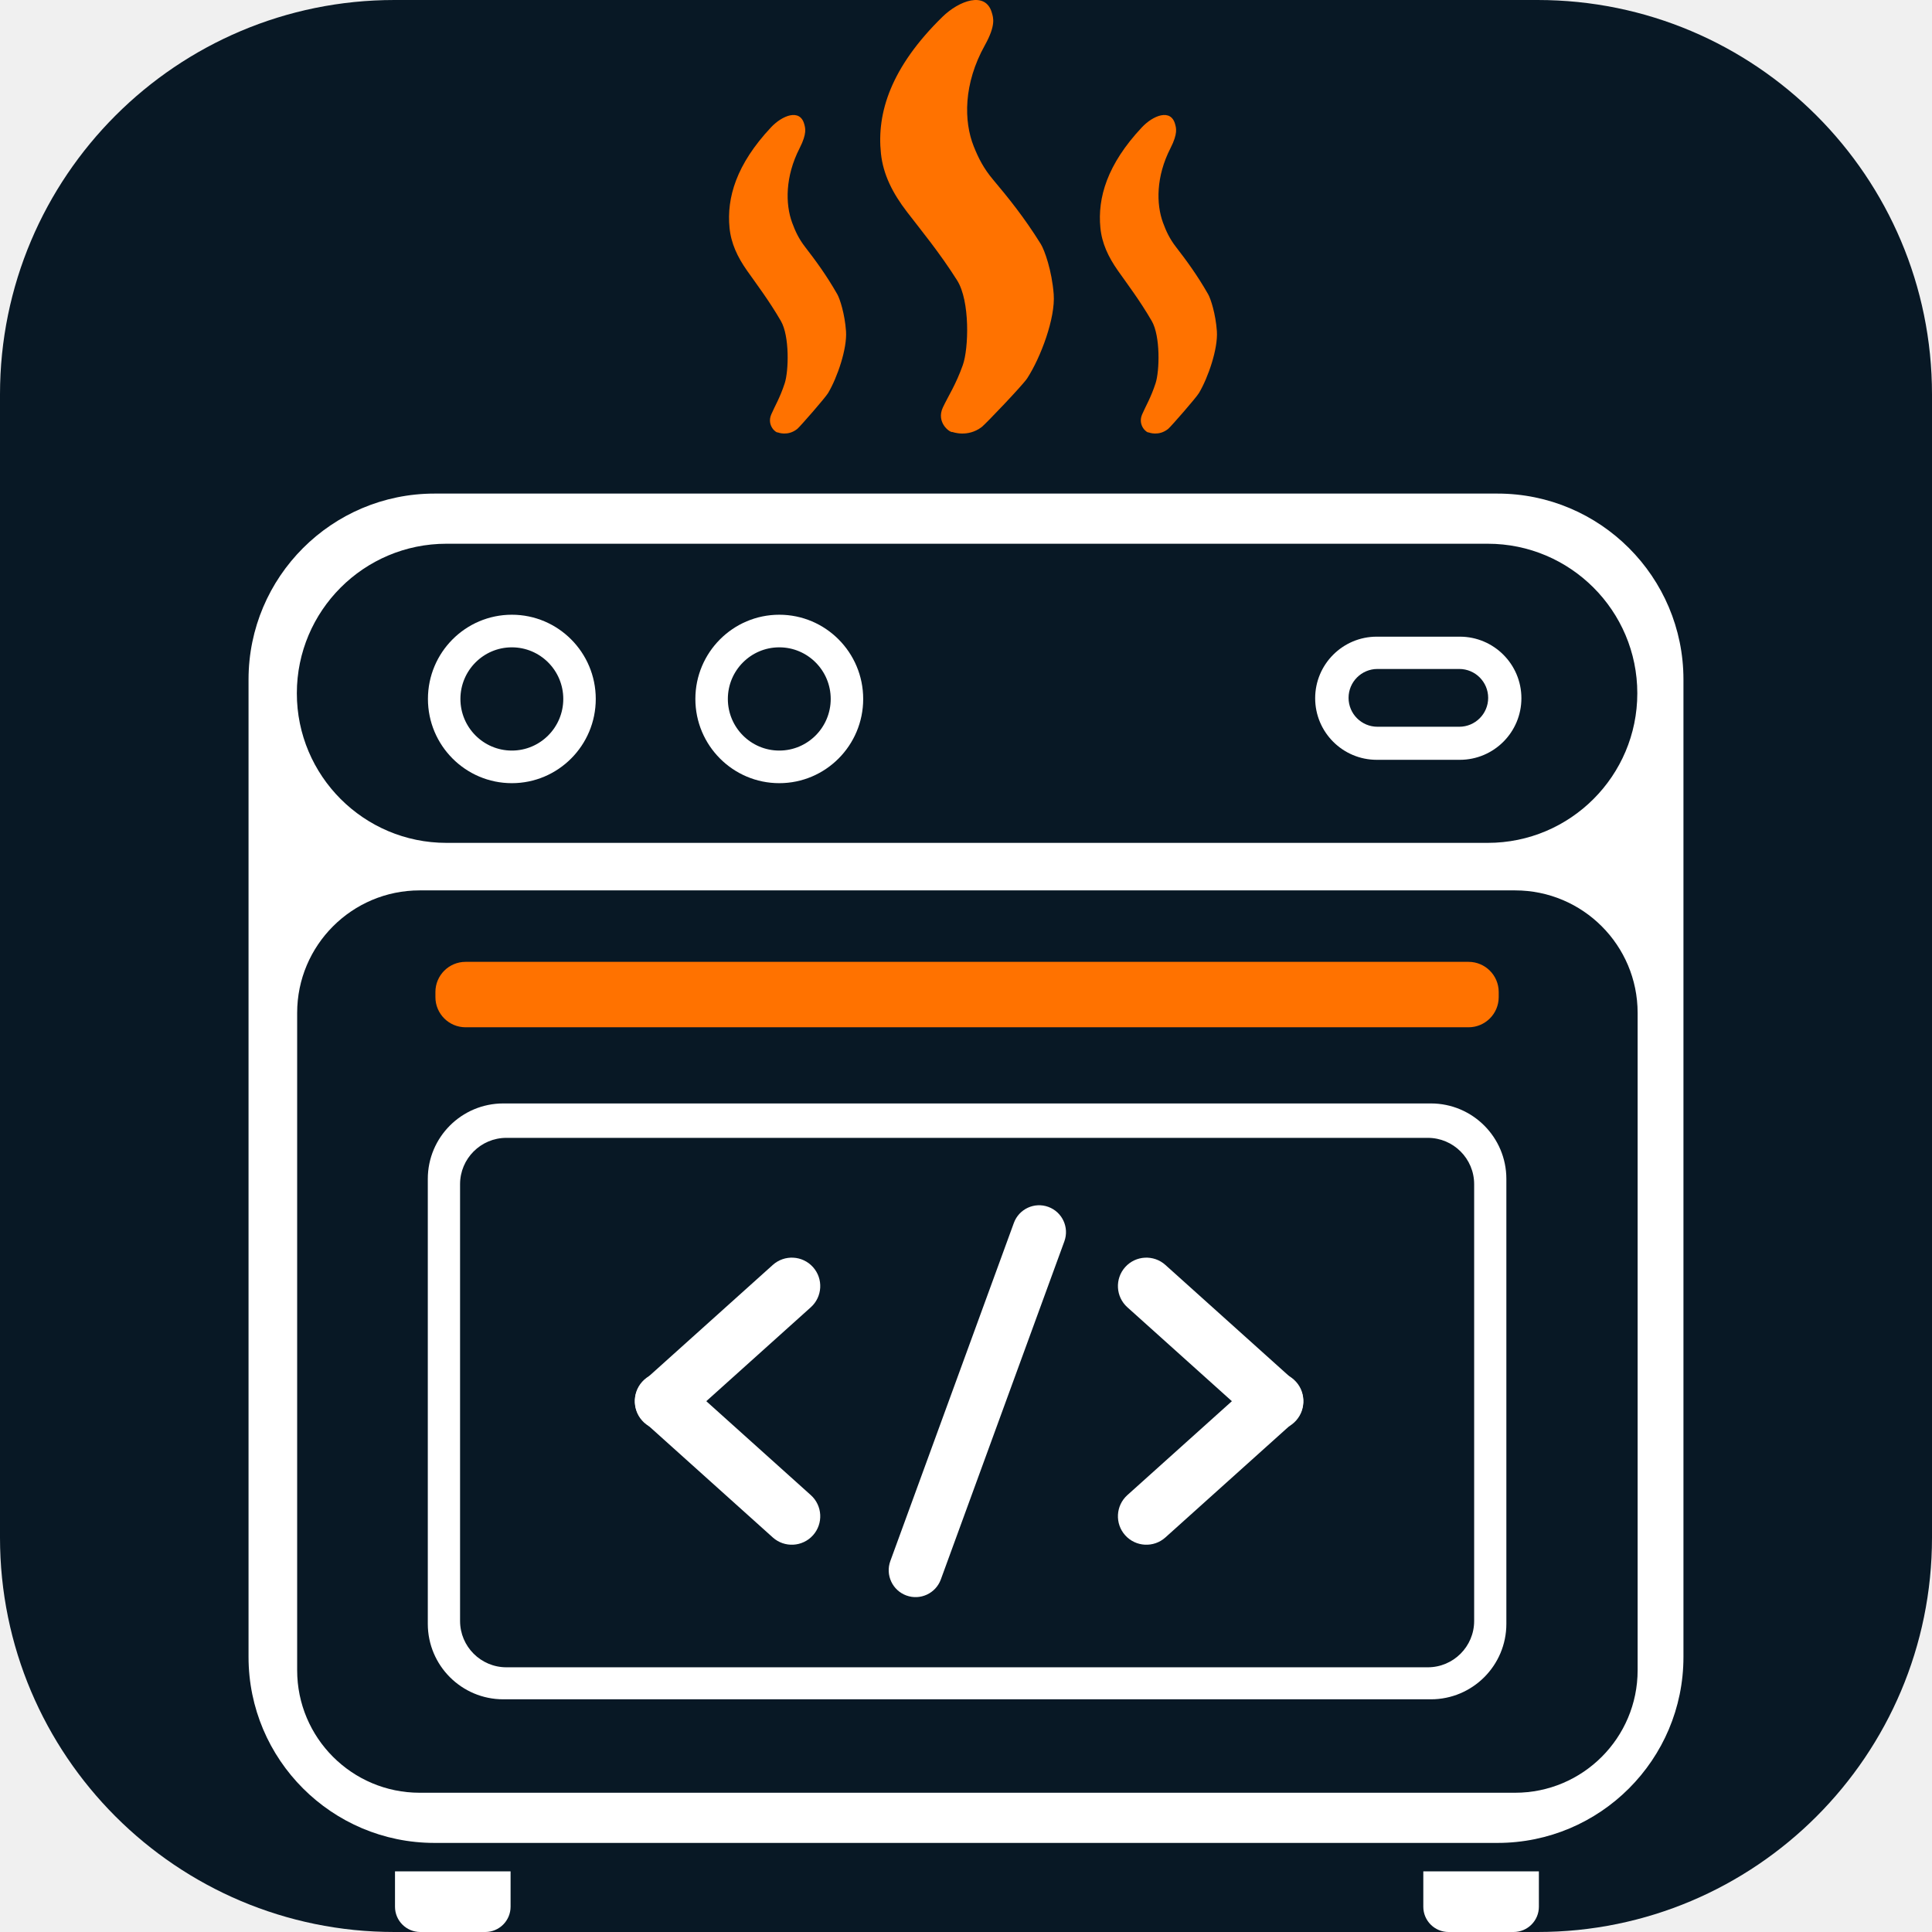
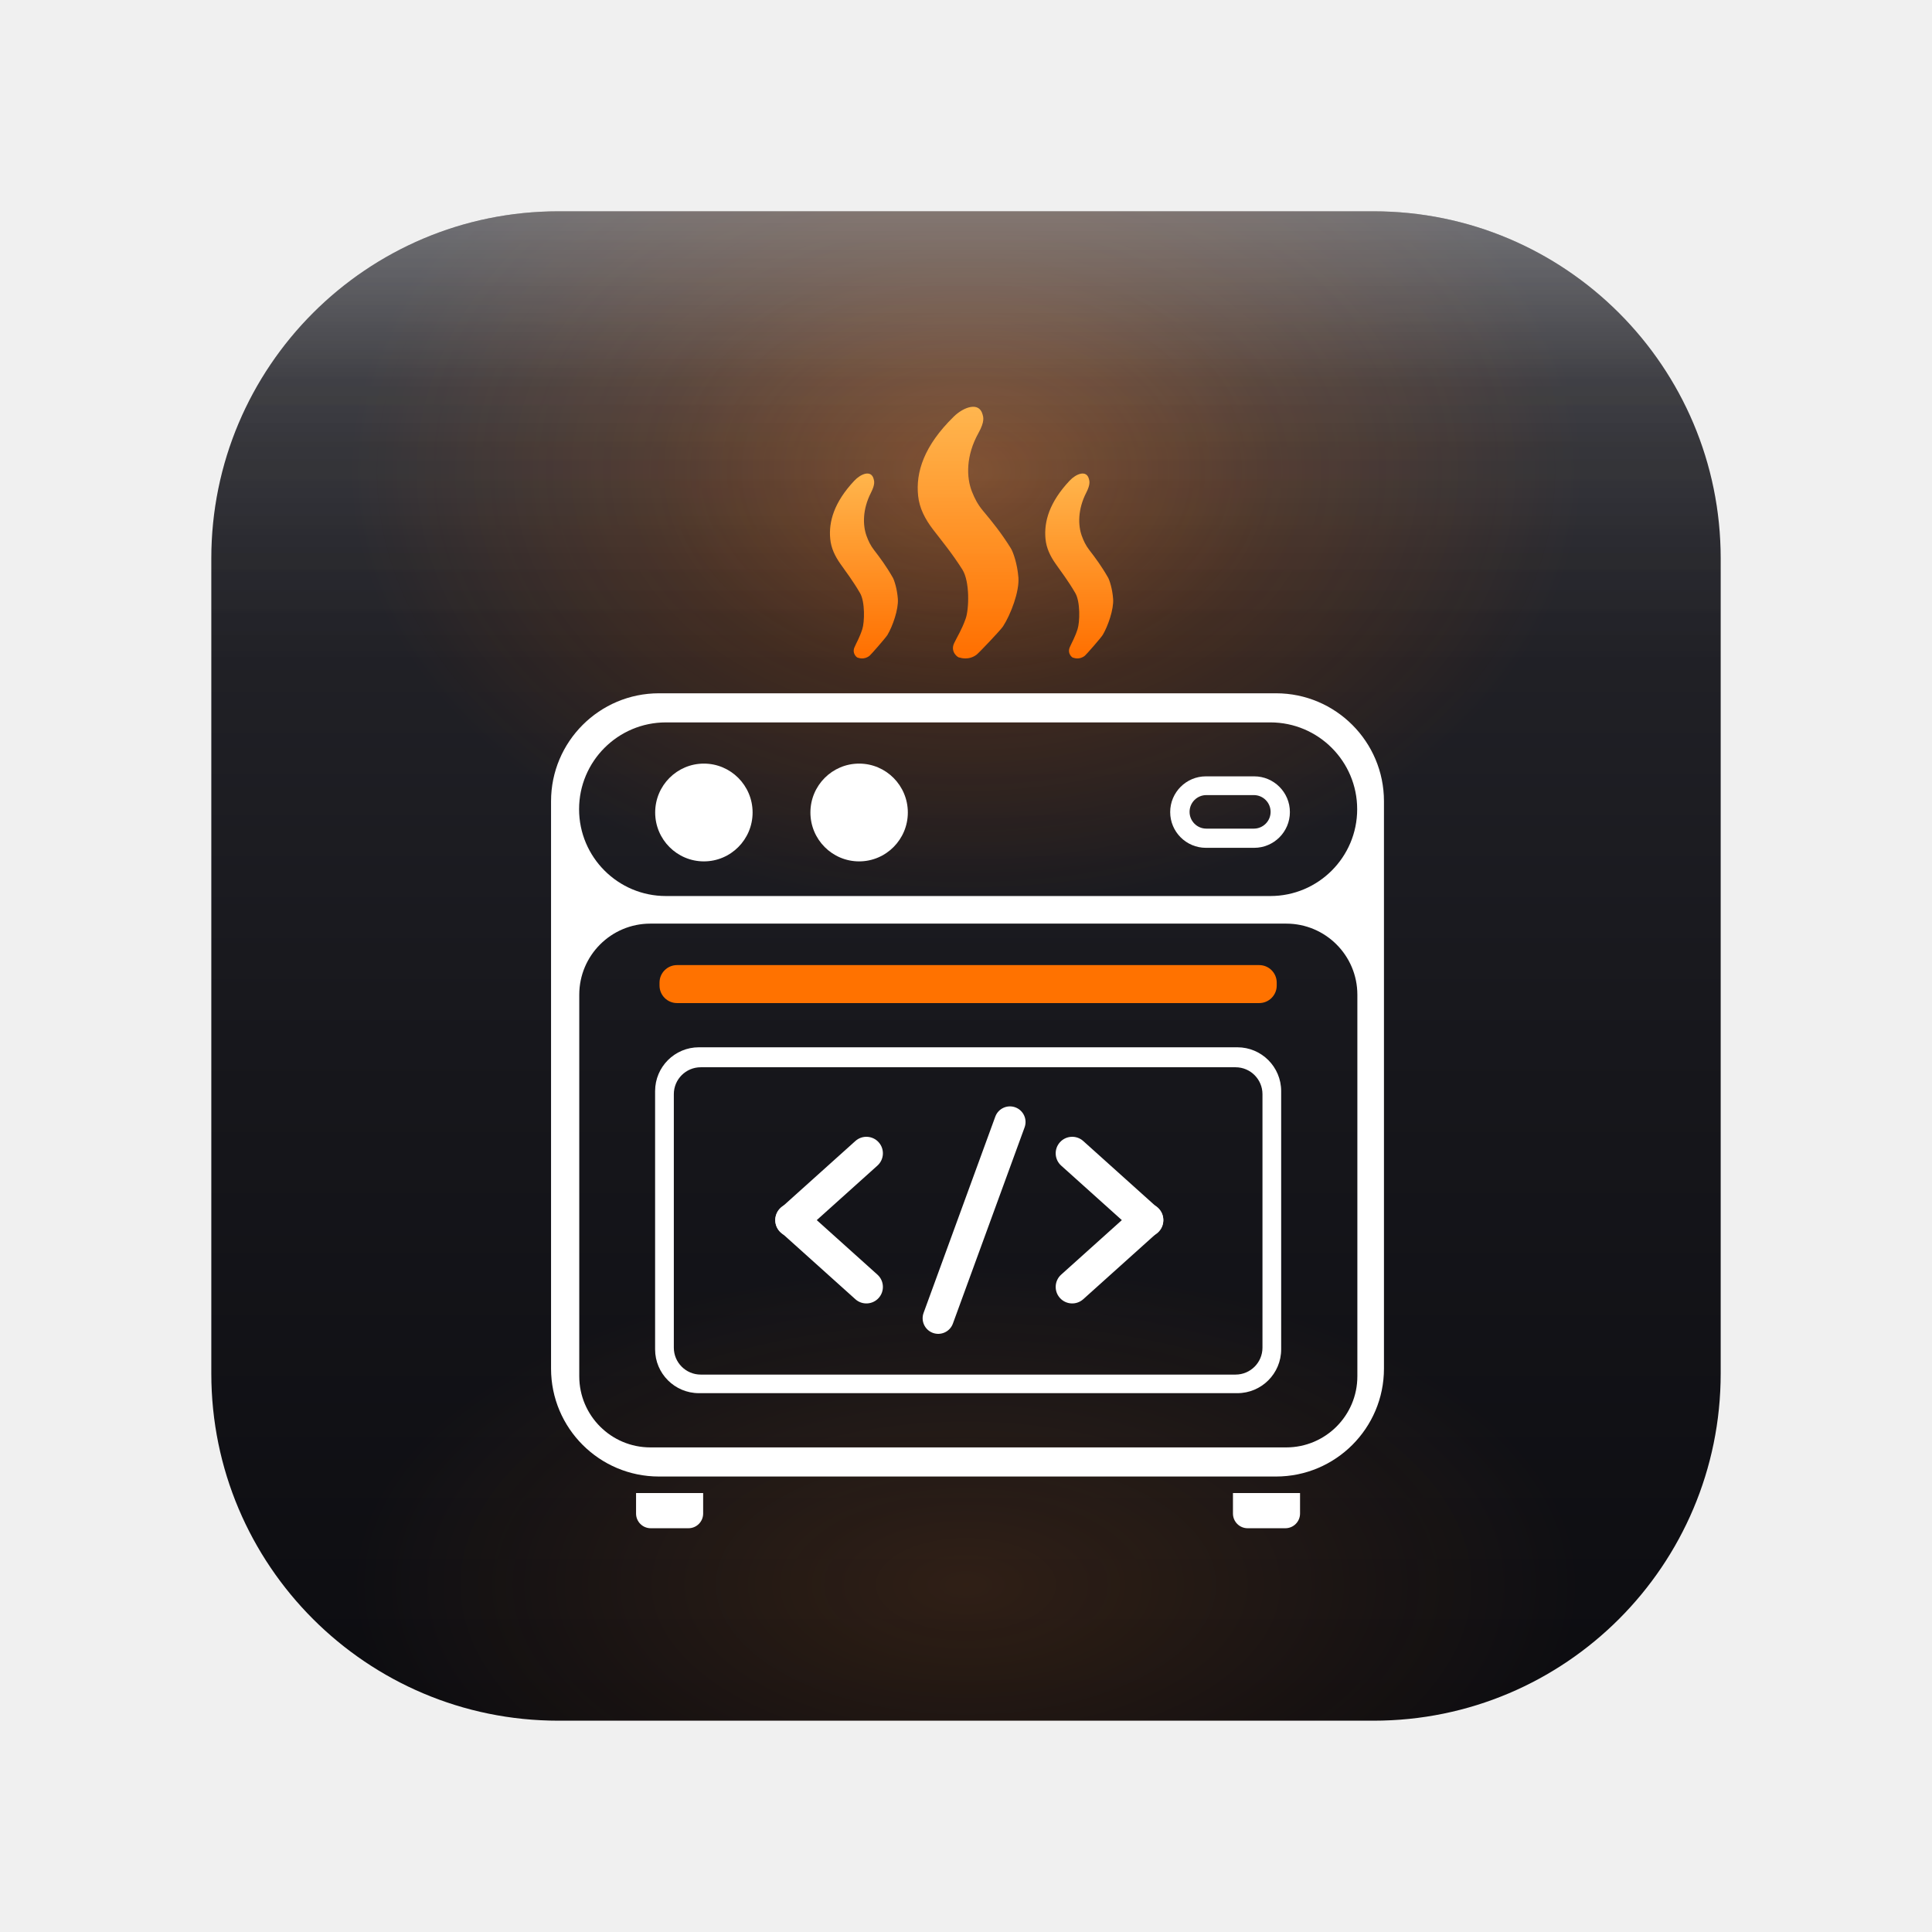
- <svg xmlns="http://www.w3.org/2000/svg" width="1em" height="1em" viewBox="0 0 1254 1254" version="1.1" xml:space="preserve" style="fill-rule:evenodd;clip-rule:evenodd;stroke-linejoin:round;stroke-miterlimit:2;">
-   <rect width="1254" height="1254" rx="256" fill="#081825" />
-   <g id="svg" transform="matrix(1.63564,0,0,1.63564,-397.875,-206.644)">
-     <g id="smoke">
-       <g transform="matrix(0.95633,0,0,0.856636,25.3218,30.868)">
-         <path d="M558.773,310.082C554.83,313.7 550.633,311.762 550.633,311.762C549.882,312.049 545.955,308.502 547.926,303.404C549.463,299.43 551.54,295.72 553.513,288.955C555.149,283.344 555.566,267.175 551.911,260.14C546.997,250.683 541.881,243.179 537.872,236.818C533.888,230.496 531.23,224.195 530.597,216.96C529.385,203.118 533.383,187.614 547.808,170.447C552.44,164.936 559.898,161.55 561.637,169.08C562.004,170.666 562.849,173.191 559.681,180.102C553.645,193.27 553.758,205.999 556.572,214.566C557.892,218.583 559.336,222.04 561.939,225.809C566.201,231.979 570.701,238.723 575.328,247.782C576.358,249.799 578.428,256.766 578.937,264.861C579.448,272.967 575.301,286.386 571.525,293.479C570.311,295.759 559.818,309.123 558.773,310.082Z" style="fill:rgb(255,114,0);" />
-       </g>
-       <g transform="matrix(1.41823,0,0,1.16587,-159.673,-65.6997)">
-         <path d="M558.773,310.082C554.83,313.7 550.633,311.762 550.633,311.762C549.882,312.049 545.955,308.502 547.926,303.404C549.463,299.43 551.54,295.72 553.513,288.955C555.149,283.344 555.566,267.175 551.911,260.14C546.997,250.683 541.881,243.179 537.872,236.818C533.888,230.496 531.23,224.195 530.597,216.96C529.385,203.118 533.383,187.614 547.808,170.447C552.44,164.936 559.898,161.55 561.637,169.08C562.004,170.666 562.849,173.191 559.681,180.102C553.645,193.27 553.758,205.999 556.572,214.566C557.892,218.583 559.336,222.04 561.939,225.809C566.201,231.979 570.701,238.723 575.328,247.782C576.358,249.799 578.428,256.766 578.937,264.861C579.448,272.967 575.301,286.386 571.525,293.479C570.311,295.759 559.818,309.123 558.773,310.082Z" style="fill:rgb(255,114,0);" />
-       </g>
-       <g transform="matrix(0.95633,0,0,0.856636,172.489,30.868)">
-         <path d="M558.773,310.082C554.83,313.7 550.633,311.762 550.633,311.762C549.882,312.049 545.955,308.502 547.926,303.404C549.463,299.43 551.54,295.72 553.513,288.955C555.149,283.344 555.566,267.175 551.911,260.14C546.997,250.683 541.881,243.179 537.872,236.818C533.888,230.496 531.23,224.195 530.597,216.96C529.385,203.118 533.383,187.614 547.808,170.447C552.44,164.936 559.898,161.55 561.637,169.08C562.004,170.666 562.849,173.191 559.681,180.102C553.645,193.27 553.758,205.999 556.572,214.566C557.892,218.583 559.336,222.04 561.939,225.809C566.201,231.979 570.701,238.723 575.328,247.782C576.358,249.799 578.428,256.766 578.937,264.861C579.448,272.967 575.301,286.386 571.525,293.479C570.311,295.759 559.818,309.123 558.773,310.082Z" style="fill:rgb(255,114,0);" />
-       </g>
-     </g>
-     <g id="oven">
-       <g id="foot">
-         <g transform="matrix(0.0817919,2.65324e-17,-3.87692e-18,0.0451583,371.514,854.401)">
-           <path d="M909.038,322.208L909.038,632.755C909.038,755.422 854.053,855.012 786.328,855.012L470.874,855.012C403.217,855.012 348.288,755.523 348.288,632.981L348.288,322.208L909.038,322.208Z" style="fill:white;" />
+ <svg xmlns="http://www.w3.org/2000/svg" width="1em" height="1em" viewBox="0 0 1024 1024">
+   <defs>
+     <linearGradient id="tile" x1="0" y1="0" x2="0" y2="1">
+       <stop offset="0" stop-color="#2b2b31" />
+       <stop offset="0.55" stop-color="#17171c" />
+       <stop offset="1" stop-color="#0c0c10" />
+     </linearGradient>
+     <linearGradient id="gloss" x1="0" y1="0" x2="0" y2="1">
+       <stop offset="0" stop-color="#ffffff" stop-opacity="0.14" />
+       <stop offset="0.28" stop-color="#ffffff" stop-opacity="0.04" />
+       <stop offset="0.55" stop-color="#ffffff" stop-opacity="0" />
+     </linearGradient>
+     <radialGradient id="ember" cx="0.5" cy="0.5" r="0.5">
+       <stop offset="0" stop-color="#ff7a1a" stop-opacity="0.38" />
+       <stop offset="0.5" stop-color="#ff6a00" stop-opacity="0.15" />
+       <stop offset="1" stop-color="#ff6a00" stop-opacity="0" />
+     </radialGradient>
+     <radialGradient id="reflection" cx="0.5" cy="0.5" r="0.5">
+       <stop offset="0" stop-color="#ff8a2a" stop-opacity="0.14" />
+       <stop offset="1" stop-color="#ff8a2a" stop-opacity="0" />
+     </radialGradient>
+     <linearGradient id="smoke" x1="0" y1="0" x2="0" y2="1">
+       <stop offset="0" stop-color="#ffb347" />
+       <stop offset="1" stop-color="#ff6f00" />
+     </linearGradient>
+     <clipPath id="tile-clip">
+       <rect x="112" y="112" width="800" height="800" rx="184" ry="184" />
+     </clipPath>
+     <linearGradient id="rim" x1="0" y1="0" x2="0" y2="1">
+       <stop offset="0" stop-color="#ffffff" stop-opacity="0.22" />
+       <stop offset="0.25" stop-color="#ffffff" stop-opacity="0.05" />
+       <stop offset="0.6" stop-color="#ffffff" stop-opacity="0" />
+     </linearGradient>
+   </defs>
+   <rect x="112" y="112" width="800" height="800" rx="184" ry="184" fill="url(#tile)" />
+   <g clip-path="url(#tile-clip)">
+     <ellipse cx="512" cy="250" rx="330" ry="230" fill="url(#ember)" />
+     <ellipse cx="512" cy="840" rx="330" ry="170" fill="url(#reflection)" />
+     <rect x="112" y="112" width="800" height="440" fill="url(#gloss)" />
+   </g>
+   <g transform="translate(215.6,215.6) scale(0.474)">
+     <g transform="matrix(1.63564,0,0,1.63564,-397.875,-206.644)">
+       <g id="smoke">
+         <g transform="matrix(0.95633,0,0,0.856636,25.3218,30.868)">
+           <path d="M558.773,310.082C554.83,313.7 550.633,311.762 550.633,311.762C549.882,312.049 545.955,308.502 547.926,303.404C549.463,299.43 551.54,295.72 553.513,288.955C555.149,283.344 555.566,267.175 551.911,260.14C546.997,250.683 541.881,243.179 537.872,236.818C533.888,230.496 531.23,224.195 530.597,216.96C529.385,203.118 533.383,187.614 547.808,170.447C552.44,164.936 559.898,161.55 561.637,169.08C562.004,170.666 562.849,173.191 559.681,180.102C553.645,193.27 553.758,205.999 556.572,214.566C557.892,218.583 559.336,222.04 561.939,225.809C566.201,231.979 570.701,238.723 575.328,247.782C576.358,249.799 578.428,256.766 578.937,264.861C579.448,272.967 575.301,286.386 571.525,293.479C570.311,295.759 559.818,309.123 558.773,310.082Z" style="fill:url(#smoke);" />
        </g>
-         <g transform="matrix(0.0817919,2.65324e-17,-3.87692e-18,0.0451583,779.575,854.401)">
-           <path d="M909.038,322.208L909.038,632.755C909.038,755.422 854.053,855.012 786.328,855.012L470.874,855.012C403.217,855.012 348.288,755.523 348.288,632.981L348.288,322.208L909.038,322.208Z" style="fill:white;" />
+         <g transform="matrix(1.41823,0,0,1.16587,-159.673,-65.6997)">
+           <path d="M558.773,310.082C554.83,313.7 550.633,311.762 550.633,311.762C549.882,312.049 545.955,308.502 547.926,303.404C549.463,299.43 551.54,295.72 553.513,288.955C555.149,283.344 555.566,267.175 551.911,260.14C546.997,250.683 541.881,243.179 537.872,236.818C533.888,230.496 531.23,224.195 530.597,216.96C529.385,203.118 533.383,187.614 547.808,170.447C552.44,164.936 559.898,161.55 561.637,169.08C562.004,170.666 562.849,173.191 559.681,180.102C553.645,193.27 553.758,205.999 556.572,214.566C557.892,218.583 559.336,222.04 561.939,225.809C566.201,231.979 570.701,238.723 575.328,247.782C576.358,249.799 578.428,256.766 578.937,264.861C579.448,272.967 575.301,286.386 571.525,293.479C570.311,295.759 559.818,309.123 558.773,310.082Z" style="fill:url(#smoke);" />
+         </g>
+         <g transform="matrix(0.95633,0,0,0.856636,172.489,30.868)">
+           <path d="M558.773,310.082C554.83,313.7 550.633,311.762 550.633,311.762C549.882,312.049 545.955,308.502 547.926,303.404C549.463,299.43 551.54,295.72 553.513,288.955C555.149,283.344 555.566,267.175 551.911,260.14C546.997,250.683 541.881,243.179 537.872,236.818C533.888,230.496 531.23,224.195 530.597,216.96C529.385,203.118 533.383,187.614 547.808,170.447C552.44,164.936 559.898,161.55 561.637,169.08C562.004,170.666 562.849,173.191 559.681,180.102C553.645,193.27 553.758,205.999 556.572,214.566C557.892,218.583 559.336,222.04 561.939,225.809C566.201,231.979 570.701,238.723 575.328,247.782C576.358,249.799 578.428,256.766 578.937,264.861C579.448,272.967 575.301,286.386 571.525,293.479C570.311,295.759 559.818,309.123 558.773,310.082Z" style="fill:url(#smoke);" />
        </g>
      </g>
-       <g id="shell" transform="matrix(1.01545,0,0,1.00497,-11.7875,-1.60252)">
-         <path d="M909.038,395.629L909.038,781.591C909.038,822.113 876.479,855.012 836.376,855.012L420.951,855.012C380.847,855.012 348.288,822.113 348.288,781.591L348.288,395.629C348.288,355.107 380.847,322.208 420.951,322.208L836.376,322.208C876.479,322.208 909.038,355.107 909.038,395.629ZM891.13,527.264C891.13,500.568 869.68,478.894 843.259,478.894L415.158,478.894C388.737,478.894 367.287,500.568 367.287,527.264L367.287,786.833C367.287,813.529 388.737,835.203 415.158,835.203L843.259,835.203C869.68,835.203 891.13,813.529 891.13,786.833L891.13,527.264ZM891.006,401.07C891.006,368.475 864.816,342.012 832.557,342.012L425.612,342.012C393.354,342.012 367.164,368.475 367.164,401.07C367.164,433.665 393.354,460.128 425.612,460.128L832.557,460.128C864.816,460.128 891.006,433.665 891.006,401.07Z" style="fill:white;" />
-       </g>
-       <g id="handle" transform="matrix(0.752466,0,0,0.0487323,153.962,492.325)">
-         <path d="M909.038,567.847L909.038,609.373C909.038,744.945 901.91,855.012 893.13,855.012L364.196,855.012C355.416,855.012 348.288,744.945 348.288,609.373L348.288,567.847C348.288,432.276 355.416,322.208 364.196,322.208L893.13,322.208C901.91,322.208 909.038,432.276 909.038,567.847Z" style="fill:rgb(255,114,0);" />
-       </g>
-       <g id="power">
-         <g transform="matrix(1.31829,0,0,1.3694,-138.667,-144.399)">
-           <path d="M443.785,375.843C457.726,375.843 469.044,386.779 469.044,400.249C469.044,413.718 457.726,424.654 443.785,424.654C429.843,424.654 418.525,413.718 418.525,400.249C418.525,386.779 429.843,375.843 443.785,375.843ZM443.785,385.291C452.329,385.291 459.266,391.993 459.266,400.249C459.266,408.504 452.329,415.206 443.785,415.206C435.24,415.206 428.303,408.504 428.303,400.249C428.303,391.993 435.24,385.291 443.785,385.291Z" style="fill:white;" />
+       <g id="oven">
+         <g id="foot">
+           <g transform="matrix(0.0817919,2.65324e-17,-3.87692e-18,0.0451583,371.514,854.401)">
+             <path d="M909.038,322.208L909.038,632.755C909.038,755.422 854.053,855.012 786.328,855.012L470.874,855.012C403.217,855.012 348.288,755.523 348.288,632.981L348.288,322.208L909.038,322.208Z" style="fill:white;" />
+           </g>
+           <g transform="matrix(0.0817919,2.65324e-17,-3.87692e-18,0.0451583,779.575,854.401)">
+             <path d="M909.038,322.208L909.038,632.755C909.038,755.422 854.053,855.012 786.328,855.012L470.874,855.012C403.217,855.012 348.288,755.523 348.288,632.981L348.288,322.208L909.038,322.208Z" style="fill:white;" />
+           </g>
        </g>
-         <g transform="matrix(1.31829,0,0,1.3694,-32.5426,-144.399)">
-           <path d="M443.785,375.843C457.726,375.843 469.044,386.779 469.044,400.249C469.044,413.718 457.726,424.654 443.785,424.654C429.843,424.654 418.525,413.718 418.525,400.249C418.525,386.779 429.843,375.843 443.785,375.843ZM443.785,385.291C452.329,385.291 459.266,391.993 459.266,400.249C459.266,408.504 452.329,415.206 443.785,415.206C435.24,415.206 428.303,408.504 428.303,400.249C428.303,391.993 435.24,385.291 443.785,385.291Z" style="fill:white;" />
+         <g id="shell" transform="matrix(1.01545,0,0,1.00497,-11.7875,-1.60252)">
+           <path d="M909.038,395.629L909.038,781.591C909.038,822.113 876.479,855.012 836.376,855.012L420.951,855.012C380.847,855.012 348.288,822.113 348.288,781.591L348.288,395.629C348.288,355.107 380.847,322.208 420.951,322.208L836.376,322.208C876.479,322.208 909.038,355.107 909.038,395.629ZM891.13,527.264C891.13,500.568 869.68,478.894 843.259,478.894L415.158,478.894C388.737,478.894 367.287,500.568 367.287,527.264L367.287,786.833C367.287,813.529 388.737,835.203 415.158,835.203L843.259,835.203C869.68,835.203 891.13,813.529 891.13,786.833L891.13,527.264ZM891.006,401.07C891.006,368.475 864.816,342.012 832.557,342.012L425.612,342.012C393.354,342.012 367.164,368.475 367.164,401.07C367.164,433.665 393.354,460.128 425.612,460.128L832.557,460.128C864.816,460.128 891.006,433.665 891.006,401.07Z" style="fill:white;" />
        </g>
-         <g transform="matrix(1.56006,0,0,1.04837,-457.48,-19.6952)">
-           <path d="M836.165,403.593C836.165,416.456 829.148,426.9 820.503,426.9L799.368,426.9C790.724,426.9 783.706,416.456 783.706,403.593C783.706,390.73 790.724,380.287 799.368,380.287L820.503,380.287C829.148,380.287 836.165,390.73 836.165,403.593ZM827.712,403.449C827.712,397.414 824.42,392.514 820.364,392.514L799.55,392.514C795.494,392.514 792.201,397.414 792.201,403.449C792.201,409.484 795.494,414.384 799.55,414.384L820.364,414.384C824.42,414.384 827.712,409.484 827.712,403.449Z" style="fill:white;" />
+         <g id="handle" transform="matrix(0.752466,0,0,0.0487323,153.962,492.325)">
+           <path d="M909.038,567.847L909.038,609.373C909.038,744.945 901.91,855.012 893.13,855.012L364.196,855.012C355.416,855.012 348.288,744.945 348.288,609.373L348.288,567.847C348.288,432.276 355.416,322.208 364.196,322.208L893.13,322.208C901.91,322.208 909.038,432.276 909.038,567.847Z" style="fill:rgb(255,114,0);" />
+         </g>
+         <g id="power">
+           <g transform="matrix(1.31829,0,0,1.3694,-138.667,-144.399)">
+             <path d="M443.785,375.843C457.726,375.843 469.044,386.779 469.044,400.249C469.044,413.718 457.726,424.654 443.785,424.654C429.843,424.654 418.525,413.718 418.525,400.249C418.525,386.779 429.843,375.843 443.785,375.843ZM443.785,385.291C452.329,385.291 459.266,391.993 459.266,400.249C459.266,408.504 452.329,415.206 443.785,415.206C435.24,415.206 428.303,408.504 428.303,400.249C428.303,391.993 435.24,385.291 443.785,385.291Z" style="fill:white;" />
+           </g>
+           <g transform="matrix(1.31829,0,0,1.3694,-32.5426,-144.399)">
+             <path d="M443.785,375.843C457.726,375.843 469.044,386.779 469.044,400.249C469.044,413.718 457.726,424.654 443.785,424.654C429.843,424.654 418.525,413.718 418.525,400.249C418.525,386.779 429.843,375.843 443.785,375.843ZM443.785,385.291C452.329,385.291 459.266,391.993 459.266,400.249C459.266,408.504 452.329,415.206 443.785,415.206C435.24,415.206 428.303,408.504 428.303,400.249C428.303,391.993 435.24,385.291 443.785,385.291Z" style="fill:white;" />
+           </g>
+           <g transform="matrix(1.56006,0,0,1.04837,-457.48,-19.6952)">
+             <path d="M836.165,403.593C836.165,416.456 829.148,426.9 820.503,426.9L799.368,426.9C790.724,426.9 783.706,416.456 783.706,403.593C783.706,390.73 790.724,380.287 799.368,380.287L820.503,380.287C829.148,380.287 836.165,390.73 836.165,403.593ZM827.712,403.449C827.712,397.414 824.42,392.514 820.364,392.514L799.55,392.514C795.494,392.514 792.201,397.414 792.201,403.449C792.201,409.484 795.494,414.384 799.55,414.384L820.364,414.384C824.42,414.384 827.712,409.484 827.712,403.449Z" style="fill:white;" />
+           </g>
        </g>
      </g>
-     </g>
-     <g id="code">
-       <g transform="matrix(0.763269,0,0,0.443796,147.18,421.221)">
-         <path d="M909.038,389.686L909.038,787.534C909.038,824.776 891.458,855.012 869.804,855.012L387.522,855.012C365.868,855.012 348.288,824.776 348.288,787.534L348.288,389.686C348.288,352.444 365.868,322.208 387.522,322.208L869.804,322.208C891.458,322.208 909.038,352.444 909.038,389.686ZM892.293,394.419C892.293,371.547 881.496,352.978 868.197,352.978L389.157,352.978C375.859,352.978 365.062,371.547 365.062,394.419L365.062,784.947C365.062,807.819 375.859,826.388 389.157,826.388L868.197,826.388C881.496,826.388 892.293,807.819 892.293,784.947L892.293,394.419Z" style="fill:white;" />
-       </g>
-       <g id="tag">
-         <g transform="matrix(0.100476,-0.275002,0.0376006,0.013738,545.795,847.167)">
-           <path d="M909.038,588.61C909.038,735.641 892.717,855.012 872.613,855.012L384.713,855.012C364.609,855.012 348.288,735.641 348.288,588.61C348.288,441.579 364.609,322.208 384.713,322.208L872.613,322.208C892.717,322.208 909.038,441.579 909.038,588.61Z" style="fill:white;" />
+       <g id="code">
+         <g transform="matrix(0.763269,0,0,0.443796,147.18,421.221)">
+           <path d="M909.038,389.686L909.038,787.534C909.038,824.776 891.458,855.012 869.804,855.012L387.522,855.012C365.868,855.012 348.288,824.776 348.288,787.534L348.288,389.686C348.288,352.444 365.868,322.208 387.522,322.208L869.804,322.208C891.458,322.208 909.038,352.444 909.038,389.686ZM892.293,394.419C892.293,371.547 881.496,352.978 868.197,352.978L389.157,352.978C375.859,352.978 365.062,371.547 365.062,394.419L365.062,784.947C365.062,807.819 375.859,826.388 389.157,826.388L868.197,826.388C881.496,826.388 892.293,807.819 892.293,784.947L892.293,394.419Z" style="fill:white;" />
        </g>
-         <g transform="matrix(1,0,0,1,0,0.201584)">
-           <g transform="matrix(0.120895,-0.108644,0.0283287,0.0315232,439.289,709.156)">
-             <path d="M909.038,588.61C909.038,735.641 877.913,855.012 839.575,855.012L417.752,855.012C379.414,855.012 348.288,735.641 348.288,588.61C348.288,441.579 379.414,322.208 417.752,322.208L839.575,322.208C877.913,322.208 909.038,441.579 909.038,588.61Z" style="fill:white;" />
+         <g id="tag">
+           <g transform="matrix(0.100476,-0.275002,0.0376006,0.013738,545.795,847.167)">
+             <path d="M909.038,588.61C909.038,735.641 892.717,855.012 872.613,855.012L384.713,855.012C364.609,855.012 348.288,735.641 348.288,588.61C348.288,441.579 364.609,322.208 384.713,322.208L872.613,322.208C892.717,322.208 909.038,441.579 909.038,588.61Z" style="fill:white;" />
          </g>
-           <g transform="matrix(0.120895,0.108644,0.0283287,-0.0315232,439.289,655.181)">
-             <path d="M909.038,588.61C909.038,735.641 877.913,855.012 839.575,855.012L417.752,855.012C379.414,855.012 348.288,735.641 348.288,588.61C348.288,441.579 379.414,322.208 417.752,322.208L839.575,322.208C877.913,322.208 909.038,441.579 909.038,588.61Z" style="fill:white;" />
+           <g transform="matrix(1,0,0,1,0,0.201584)">
+             <g transform="matrix(0.120895,-0.108644,0.0283287,0.0315232,439.289,709.156)">
+               <path d="M909.038,588.61C909.038,735.641 877.913,855.012 839.575,855.012L417.752,855.012C379.414,855.012 348.288,735.641 348.288,588.61C348.288,441.579 379.414,322.208 417.752,322.208L839.575,322.208C877.913,322.208 909.038,441.579 909.038,588.61Z" style="fill:white;" />
+             </g>
+             <g transform="matrix(0.120895,0.108644,0.0283287,-0.0315232,439.289,655.181)">
+               <path d="M909.038,588.61C909.038,735.641 877.913,855.012 839.575,855.012L417.752,855.012C379.414,855.012 348.288,735.641 348.288,588.61C348.288,441.579 379.414,322.208 417.752,322.208L839.575,322.208C877.913,322.208 909.038,441.579 909.038,588.61Z" style="fill:white;" />
+             </g>
          </g>
-         </g>
-         <g transform="matrix(-1,0,0,1,1255.63,0.201584)">
-           <g transform="matrix(0.120895,-0.108644,0.0283287,0.0315232,439.289,709.156)">
-             <path d="M909.038,588.61C909.038,735.641 877.913,855.012 839.575,855.012L417.752,855.012C379.414,855.012 348.288,735.641 348.288,588.61C348.288,441.579 379.414,322.208 417.752,322.208L839.575,322.208C877.913,322.208 909.038,441.579 909.038,588.61Z" style="fill:white;" />
-           </g>
-           <g transform="matrix(0.120895,0.108644,0.0283287,-0.0315232,439.289,655.181)">
-             <path d="M909.038,588.61C909.038,735.641 877.913,855.012 839.575,855.012L417.752,855.012C379.414,855.012 348.288,735.641 348.288,588.61C348.288,441.579 379.414,322.208 417.752,322.208L839.575,322.208C877.913,322.208 909.038,441.579 909.038,588.61Z" style="fill:white;" />
+           <g transform="matrix(-1,0,0,1,1255.63,0.201584)">
+             <g transform="matrix(0.120895,-0.108644,0.0283287,0.0315232,439.289,709.156)">
+               <path d="M909.038,588.61C909.038,735.641 877.913,855.012 839.575,855.012L417.752,855.012C379.414,855.012 348.288,735.641 348.288,588.61C348.288,441.579 379.414,322.208 417.752,322.208L839.575,322.208C877.913,322.208 909.038,441.579 909.038,588.61Z" style="fill:white;" />
+             </g>
+             <g transform="matrix(0.120895,0.108644,0.0283287,-0.0315232,439.289,655.181)">
+               <path d="M909.038,588.61C909.038,735.641 877.913,855.012 839.575,855.012L417.752,855.012C379.414,855.012 348.288,735.641 348.288,588.61C348.288,441.579 379.414,322.208 417.752,322.208L839.575,322.208C877.913,322.208 909.038,441.579 909.038,588.61Z" style="fill:white;" />
+             </g>
          </g>
        </g>
      </g>
    </g>
  </g>
+   <g clip-path="url(#tile-clip)">
+     <rect x="112" y="112" width="800" height="360" fill="url(#rim)" />
+     <rect x="112" y="110" width="800" height="4" rx="2" fill="none" />
+   </g>
</svg>
